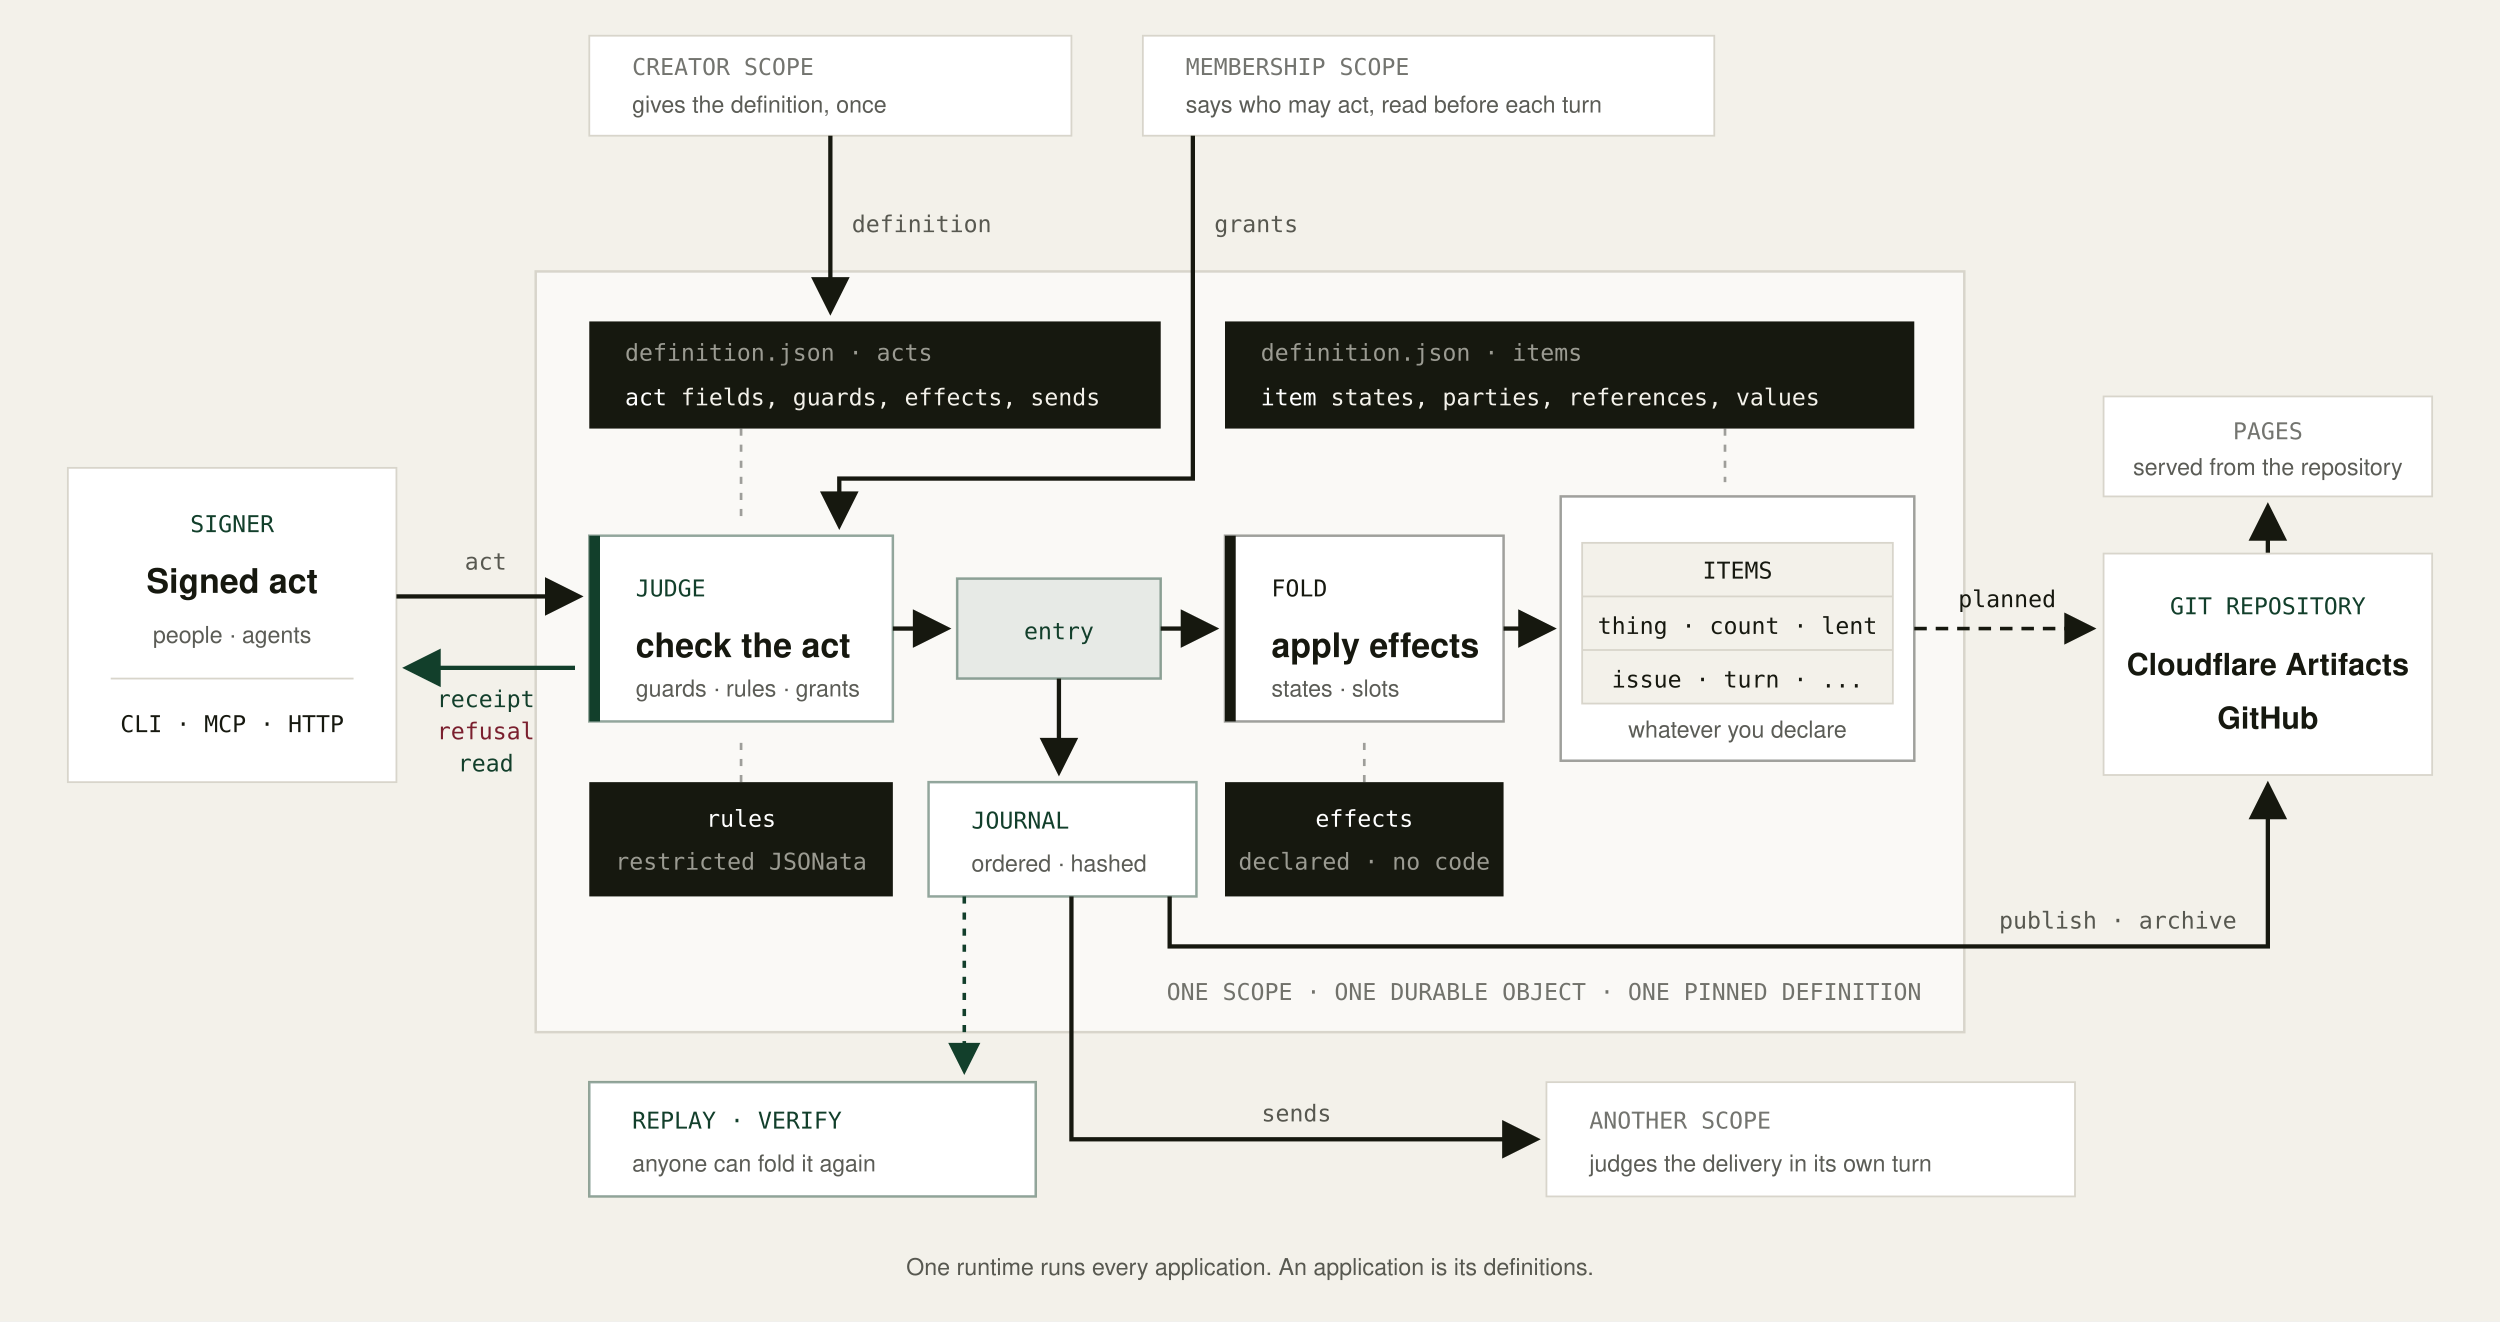
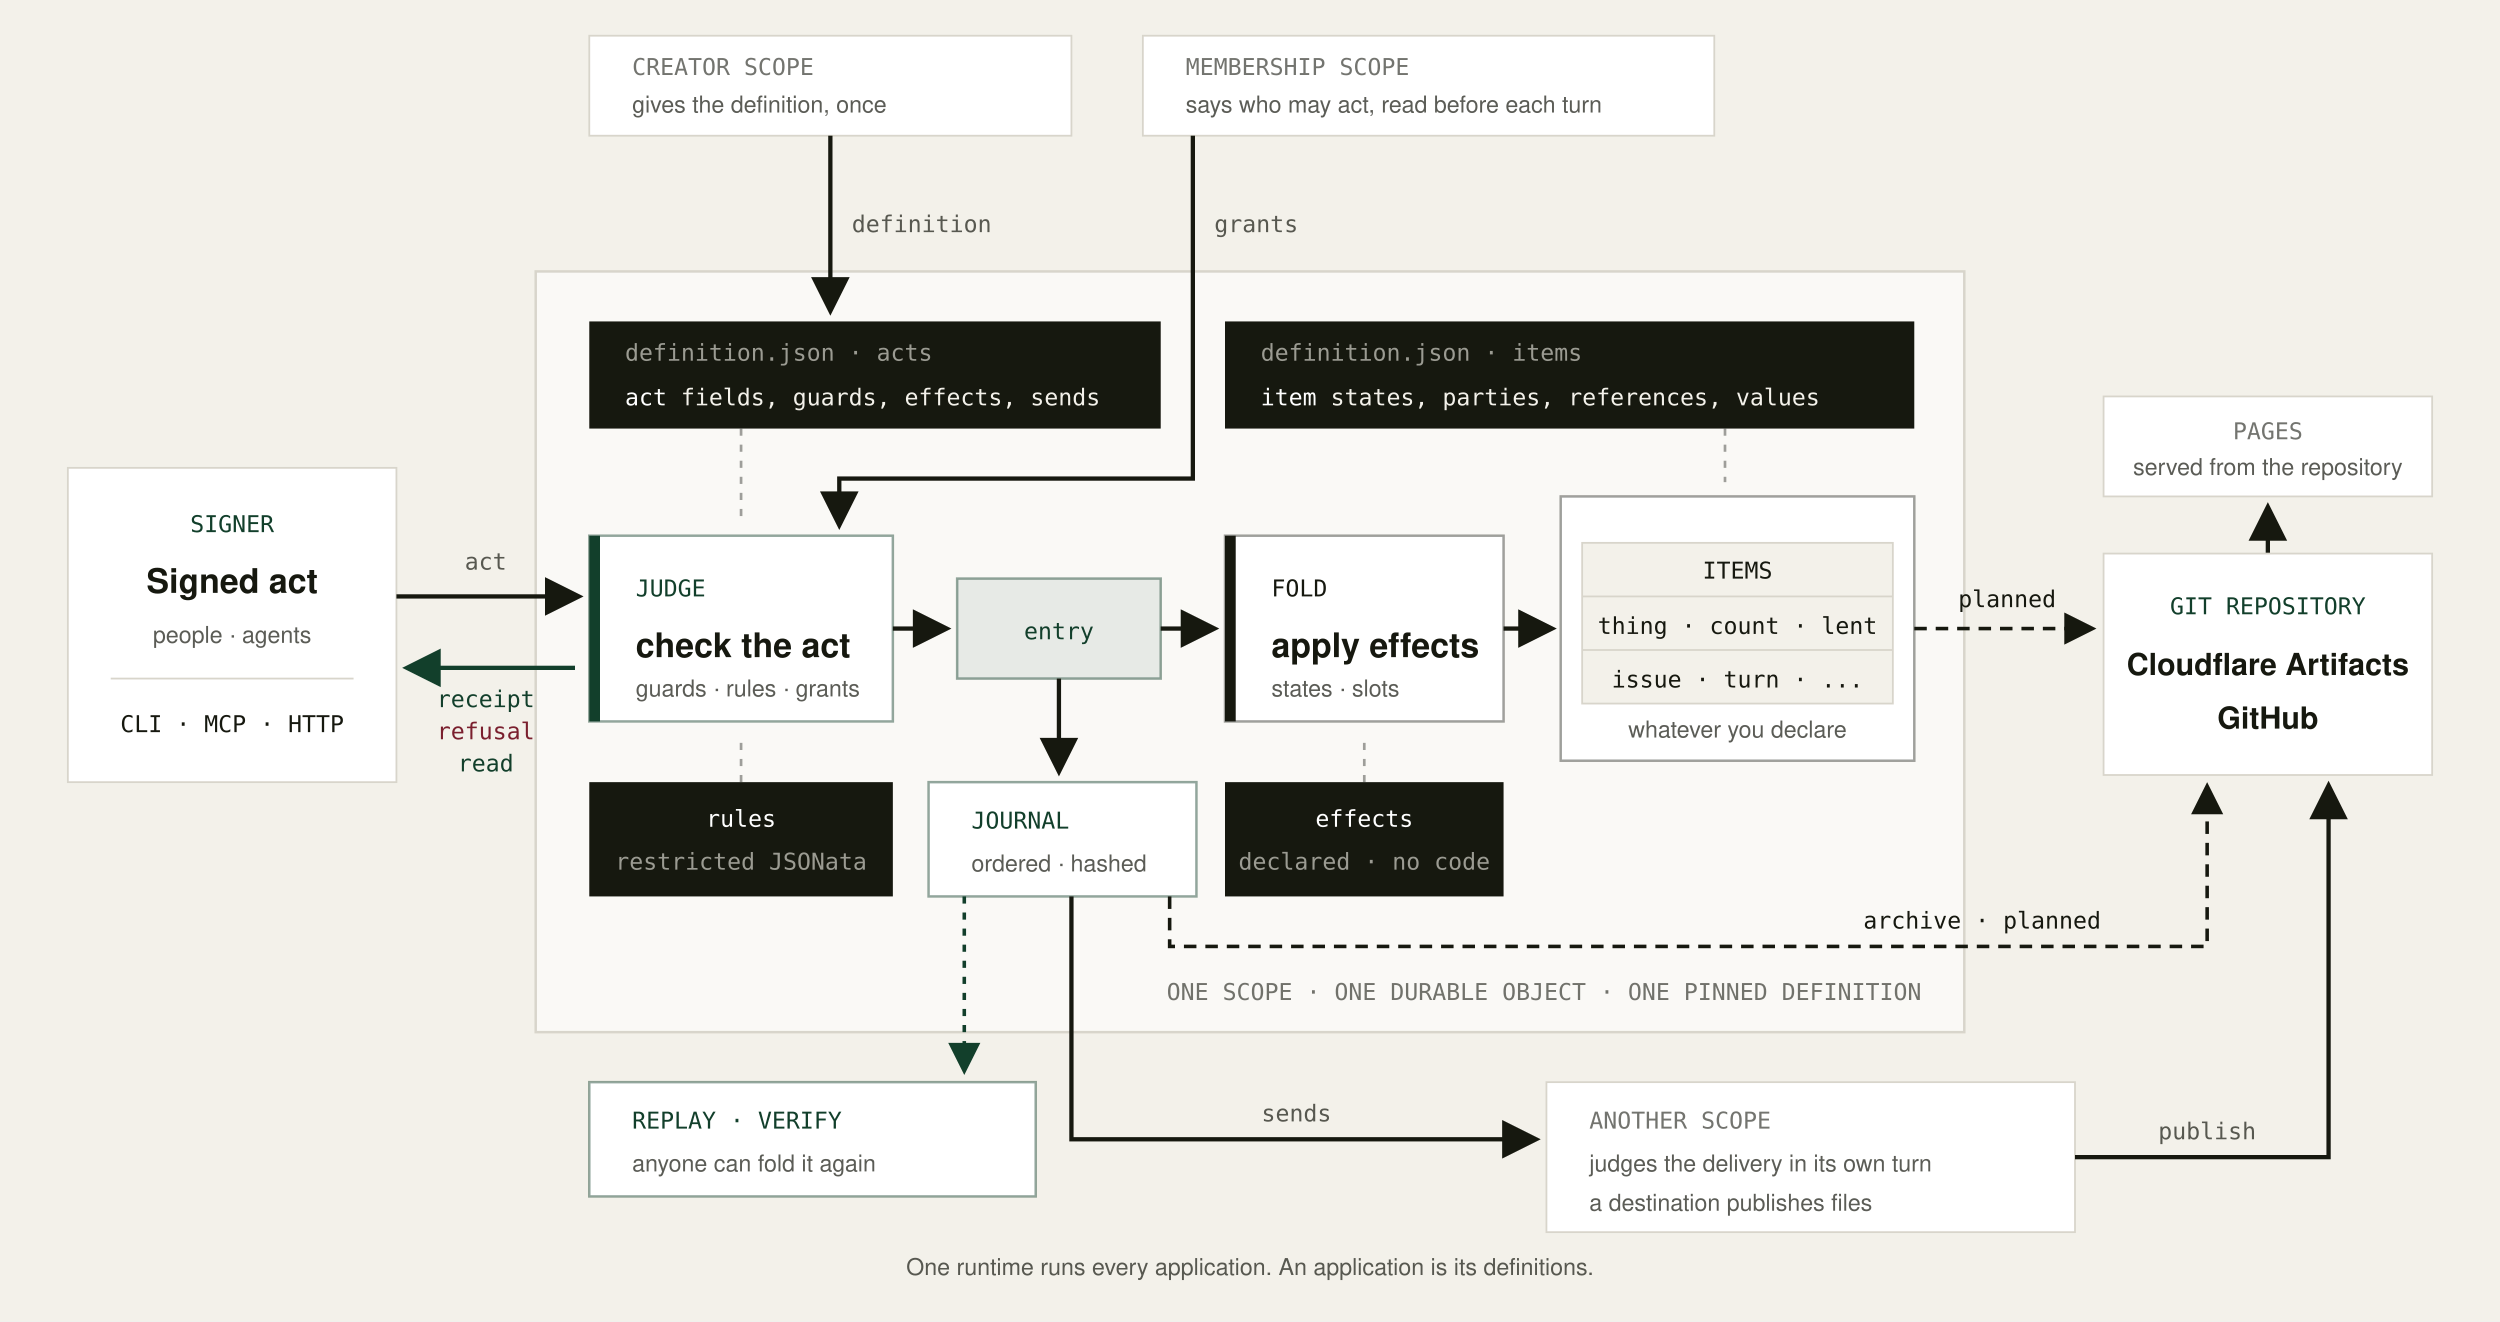
<svg xmlns="http://www.w3.org/2000/svg" viewBox="0 -90 1400 740" role="img" aria-labelledby="title desc">
  <defs>
    <marker id="arrow" markerWidth="9" markerHeight="9" refX="7" refY="4.5" orient="auto">
      <path d="M0 0L9 4.5L0 9Z" fill="#16180F" />
    </marker>
    <marker id="arrow-amber" markerWidth="9" markerHeight="9" refX="7" refY="4.5" orient="auto">
      <path d="M0 0L9 4.5L0 9Z" fill="#16180F" />
    </marker>
    <marker id="arrow-green" markerWidth="9" markerHeight="9" refX="7" refY="4.5" orient="auto">
      <path d="M0 0L9 4.5L0 9Z" fill="#123F2B" />
    </marker>
    <style>
      .sans { font-family: "Open Runde", system-ui, -apple-system, Helvetica, Arial, sans-serif; }
      .mono { font-family: "Sometype Mono", ui-monospace, Menlo, monospace; }
      .eyebrow { font-family: Teletype33, ui-monospace, Menlo, monospace; font-size: 13px; font-weight: 400; }
      .title { font-size: 19px; font-weight: 700; }
      .body { font-size: 13px; font-weight: 400; }
      .code { font-size: 13px; font-weight: 500; }
      .flow { fill: none; stroke: #16180F; stroke-width: 2.4; marker-end: url(#arrow); }
      .back { fill: none; stroke: #123F2B; stroke-width: 2.4; marker-end: url(#arrow-green); }
      .guide { fill: none; stroke: #16180F; stroke-opacity: 0.4; stroke-width: 1.5; stroke-dasharray: 4 5; }
    </style>
  </defs>
  <rect y="-90" width="1400" height="740" fill="#F3F1EA" />
  <g>
    <rect x="330" y="-70" width="270" height="56" fill="#FFFFFF" stroke="#D8D5CB" />
    <text x="354" y="-48" class="sans eyebrow" fill="#16180F" fill-opacity="0.6">CREATOR SCOPE</text>
    <text x="354" y="-27" class="sans body" fill="#16180F" fill-opacity="0.7">gives the definition, once</text>
    <rect x="640" y="-70" width="320" height="56" fill="#FFFFFF" stroke="#D8D5CB" />
    <text x="664" y="-48" class="sans eyebrow" fill="#16180F" fill-opacity="0.6">MEMBERSHIP SCOPE</text>
    <text x="664" y="-27" class="sans body" fill="#16180F" fill-opacity="0.7">says who may act, read before each turn</text>
  </g>
  <g class="sans">
    <rect x="38" y="172" width="184" height="176" fill="#FFFFFF" stroke="#D8D5CB" />
    <text x="130" y="208" text-anchor="middle" class="eyebrow" fill="#123F2B">SIGNER</text>
    <text x="130" y="242" text-anchor="middle" class="title" fill="#16180F">Signed act</text>
    <text x="130" y="270" text-anchor="middle" class="body" fill="#16180F" fill-opacity="0.7">people · agents</text>
    <path d="M62 290H198" stroke="#D8D5CB" />
    <text x="130" y="320" text-anchor="middle" class="mono code" fill="#16180F">CLI · MCP · HTTP</text>
  </g>
  <rect x="300" y="62" width="800" height="426" fill="#FFFFFF" fill-opacity="0.55" stroke="#D8D5CB" stroke-width="1.4" />
  <text x="1076" y="470" text-anchor="end" class="sans eyebrow" fill="#16180F" fill-opacity="0.6">ONE SCOPE · ONE DURABLE OBJECT · ONE PINNED DEFINITION</text>
  <path d="M222 244H322" class="flow" />
  <text x="272" y="229" text-anchor="middle" class="mono code" fill="#16180F" fill-opacity="0.7">act</text>
  <path d="M322 284H230" class="back" />
  <text x="272" y="306" text-anchor="middle" class="mono code" fill="#123F2B">receipt</text>
  <text x="272" y="324" text-anchor="middle" class="mono code" fill="#7A1F2E">refusal</text>
  <text x="272" y="342" text-anchor="middle" class="mono code" fill="#123F2B">read</text>
  <g>
    <rect x="330" y="210" width="170" height="104" fill="#FFFFFF" stroke="#123F2B" stroke-opacity="0.45" stroke-width="1.4" />
    <rect x="330" y="210" width="6" height="104" fill="#123F2B" />
    <text x="356" y="244" class="sans eyebrow" fill="#123F2B">JUDGE</text>
    <text x="356" y="278" class="sans title" fill="#16180F">check the act</text>
    <text x="356" y="300" class="sans body" fill="#16180F" fill-opacity="0.7">guards · rules · grants</text>
    <rect x="536" y="234" width="114" height="56" fill="#123F2B" fill-opacity="0.08" stroke="#123F2B" stroke-opacity="0.45" stroke-width="1.4" />
    <text x="593" y="268" text-anchor="middle" class="mono body" fill="#123F2B">entry</text>
    <rect x="686" y="210" width="156" height="104" fill="#FFFFFF" stroke="#16180F" stroke-opacity="0.4" stroke-width="1.4" />
    <rect x="686" y="210" width="6" height="104" fill="#16180F" />
    <text x="712" y="244" class="sans eyebrow" fill="#16180F">FOLD</text>
    <text x="712" y="278" class="sans title" fill="#16180F">apply effects</text>
    <text x="712" y="300" class="sans body" fill="#16180F" fill-opacity="0.7">states · slots</text>
  </g>
  <path d="M465 -14V82" class="flow" />
  <text x="477" y="40" class="mono code" fill="#16180F" fill-opacity="0.7">definition</text>
  <path d="M668 -14V178H470V202" class="flow" />
  <text x="680" y="40" class="mono code" fill="#16180F" fill-opacity="0.7">grants</text>
  <path d="M500 262H528" class="flow" />
  <path d="M650 262H678" class="flow" />
  <g>
    <rect x="330" y="90" width="320" height="60" fill="#16180F" />
    <text x="350" y="112" class="mono code" fill="#F3F1EA" fill-opacity="0.6">definition.json · acts</text>
    <text x="350" y="137" class="mono code" fill="#F3F1EA">
      <tspan fill="#FFFFFF">act</tspan> fields, guards, effects, sends</text>
    <rect x="686" y="90" width="386" height="60" fill="#16180F" />
    <text x="706" y="112" class="mono code" fill="#F3F1EA" fill-opacity="0.6">definition.json · items</text>
    <text x="706" y="137" class="mono code" fill="#F3F1EA">
      <tspan fill="#FFFFFF">item</tspan> states, parties, references, values</text>
  </g>
  <path d="M415 150V202" class="guide" />
  <path d="M966 150V180" class="guide" />
  <g>
    <rect x="330" y="348" width="170" height="64" fill="#16180F" />
    <text x="415" y="373" text-anchor="middle" class="mono code" fill="#FFFFFF">rules</text>
    <text x="415" y="397" text-anchor="middle" class="mono code" fill="#F3F1EA" fill-opacity="0.6">restricted JSONata</text>
  </g>
  <path d="M415 348V322" class="guide" />
  <path d="M593 290V340" class="flow" />
  <g>
    <rect x="520" y="348" width="150" height="64" fill="#FFFFFF" stroke="#123F2B" stroke-opacity="0.45" stroke-width="1.4" />
    <text x="544" y="374" class="sans eyebrow" fill="#123F2B">JOURNAL</text>
    <text x="544" y="398" class="sans body" fill="#16180F" fill-opacity="0.7">ordered · hashed</text>
  </g>
  <g>
    <rect x="686" y="348" width="156" height="64" fill="#16180F" />
    <text x="764" y="373" text-anchor="middle" class="mono code" fill="#FFFFFF">effects</text>
    <text x="764" y="397" text-anchor="middle" class="mono code" fill="#F3F1EA" fill-opacity="0.6">declared · no code</text>
  </g>
  <path d="M764 348V322" class="guide" />
  <path d="M842 262H867" class="flow" />
  <g>
    <rect x="874" y="188" width="198" height="148" fill="#FFFFFF" stroke="#16180F" stroke-opacity="0.4" stroke-width="1.4" />
    <rect x="886" y="214" width="174" height="90" fill="#F3F1EA" stroke="#D8D5CB" />
    <path d="M886 244H1060M886 274H1060" stroke="#D8D5CB" />
    <text x="973" y="234" text-anchor="middle" class="sans eyebrow" fill="#16180F">ITEMS</text>
    <text x="973" y="265" text-anchor="middle" class="mono code" fill="#16180F">thing · count · lent</text>
    <text x="973" y="295" text-anchor="middle" class="mono code" fill="#16180F">issue · turn · ...</text>
    <text x="973" y="323" text-anchor="middle" class="sans body" fill="#16180F" fill-opacity="0.7">whatever you declare</text>
  </g>
  <path d="M540 412V508" fill="none" stroke="#123F2B" stroke-width="2" stroke-dasharray="4 5" marker-end="url(#arrow-green)" />
  <g>
    <rect x="330" y="516" width="250" height="64" fill="#FFFFFF" stroke="#123F2B" stroke-opacity="0.45" stroke-width="1.4" />
    <text x="354" y="542" class="sans eyebrow" fill="#123F2B">REPLAY · VERIFY</text>
    <text x="354" y="566" class="sans body" fill="#16180F" fill-opacity="0.7">anyone can fold it again</text>
  </g>
  <path d="M600 412V548H858" class="flow" />
  <text x="726" y="538" text-anchor="middle" class="mono code" fill="#16180F" fill-opacity="0.7">sends</text>
  <g>
-     <rect x="866" y="516" width="296" height="64" fill="#FFFFFF" stroke="#D8D5CB" />
+     <rect x="866" y="516" width="296" height="84" fill="#FFFFFF" stroke="#D8D5CB" />
    <text x="890" y="542" class="sans eyebrow" fill="#16180F" fill-opacity="0.6">ANOTHER SCOPE</text>
    <text x="890" y="566" class="sans body" fill="#16180F" fill-opacity="0.7">judges the delivery in its own turn</text>
+     <text x="890" y="588" class="sans body" fill="#16180F" fill-opacity="0.7">a destination publishes files</text>
  </g>
-   <path d="M655 412V440H1270V352" class="flow" />
-   <text x="1186" y="430" text-anchor="middle" class="mono code" fill="#16180F" fill-opacity="0.7">publish · archive</text>
+   <path d="M655 412V440H1236V352" fill="none" stroke="#16180F" stroke-width="2" stroke-dasharray="7 5" marker-end="url(#arrow-amber)" />
+   <text x="1110" y="430" text-anchor="middle" class="mono code" fill="#16180F">archive · planned</text>
+   <path d="M1162 558H1304V352" class="flow" />
+   <text x="1236" y="548" text-anchor="middle" class="mono code" fill="#16180F" fill-opacity="0.7">publish</text>
  <path d="M1072 262H1170" fill="none" stroke="#16180F" stroke-width="2" stroke-dasharray="7 5" marker-end="url(#arrow-amber)" />
  <text x="1124" y="250" text-anchor="middle" class="mono code" fill="#16180F">planned</text>
  <path d="M1270 220V196" class="flow" />
  <g class="sans">
    <rect x="1178" y="220" width="184" height="124" fill="#FFFFFF" stroke="#D8D5CB" />
    <text x="1270" y="254" text-anchor="middle" class="eyebrow" fill="#123F2B">GIT REPOSITORY</text>
    <text x="1270" y="288" text-anchor="middle" style="font-size:17px;font-weight:700" fill="#16180F">Cloudflare Artifacts</text>
    <text x="1270" y="318" text-anchor="middle" style="font-size:17px;font-weight:700" fill="#16180F">GitHub</text>
    <rect x="1178" y="132" width="184" height="56" fill="#FFFFFF" stroke="#D8D5CB" />
    <text x="1270" y="156" text-anchor="middle" class="eyebrow" fill="#16180F" fill-opacity="0.6">PAGES</text>
    <text x="1270" y="176" text-anchor="middle" class="body" fill="#16180F" fill-opacity="0.7">served from the repository</text>
  </g>
  <text x="700" y="624" text-anchor="middle" class="sans body" fill="#16180F" fill-opacity="0.7">One runtime runs every application. An application is its definitions.</text>
</svg>
